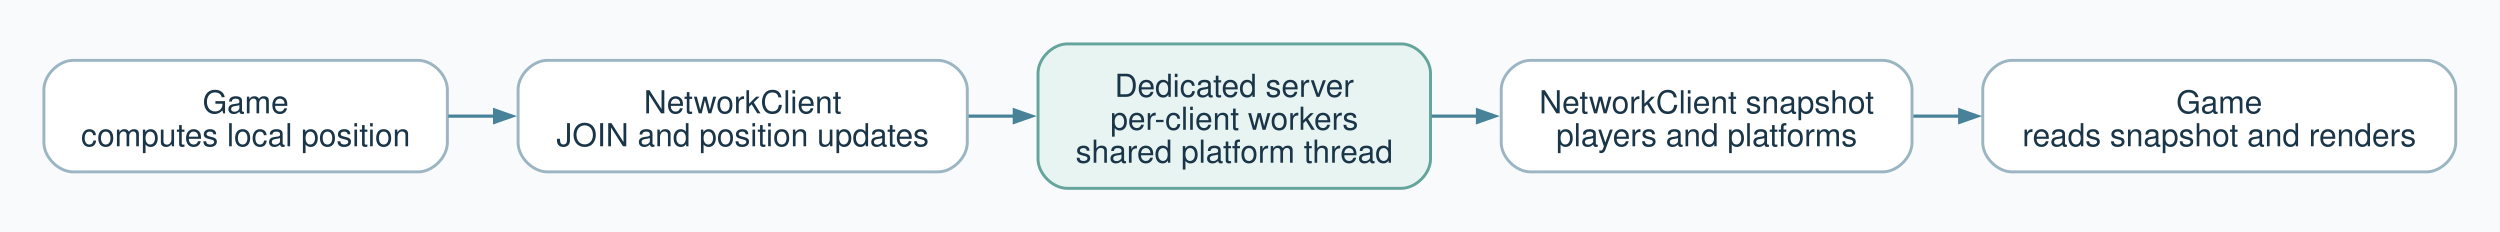
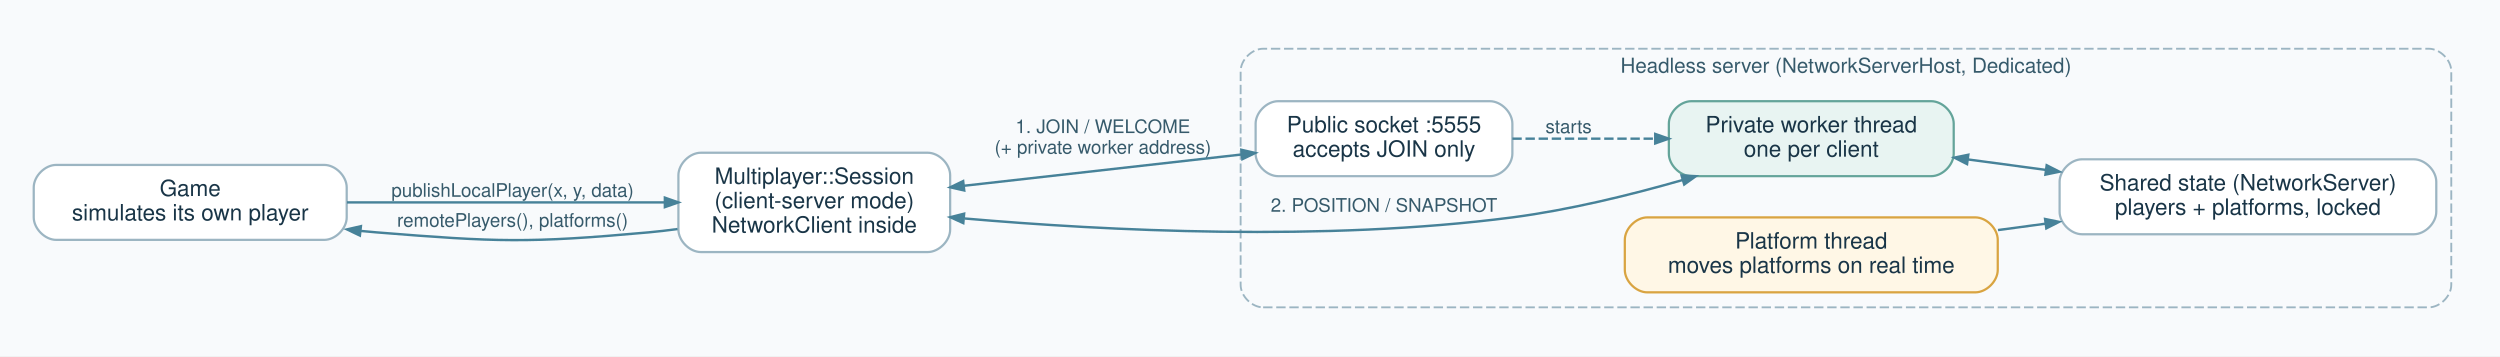
- <svg xmlns="http://www.w3.org/2000/svg" width="1025pt" height="95pt" viewBox="0.00 0.00 1025.00 95.00">
-   <g id="graph0" class="graph" transform="scale(1 1) rotate(0) translate(18 77.22)">
-     <polygon fill="#f8fafc" stroke="none" points="-18,18 -18,-77.22 1006.85,-77.22 1006.85,18 -18,18" />
+ <svg xmlns="http://www.w3.org/2000/svg" width="1334pt" height="190pt" viewBox="0.00 0.00 1334.00 190.00">
+   <g id="graph0" class="graph" transform="scale(1 1) rotate(0) translate(18 172)">
+     <polygon fill="#f8fafc" stroke="transparent" points="-18,18 -18,-172 1316,-172 1316,18 -18,18" />
+     <g id="clust1" class="cluster">
+       <path fill="#f8fafc" stroke="#9cb5c2" stroke-dasharray="5,2" d="M656,-8C656,-8 1278,-8 1278,-8 1284,-8 1290,-14 1290,-20 1290,-20 1290,-134 1290,-134 1290,-140 1284,-146 1278,-146 1278,-146 656,-146 656,-146 650,-146 644,-140 644,-134 644,-134 644,-20 644,-20 644,-14 650,-8 656,-8" />
+       <text text-anchor="middle" x="967" y="-133.2" font-family="Helvetica,sans-Serif" font-size="11.00" fill="#365a6b">Headless server (NetworkServerHost, Dedicated)</text>
+     </g>
    <g id="node1" class="node">
-       <path fill="#ffffff" stroke="#9cb5c2" stroke-width="1.2" d="M153.42,-52.47C153.42,-52.47 12,-52.47 12,-52.47 6,-52.47 0,-46.47 0,-40.47 0,-40.47 0,-18.75 0,-18.75 0,-12.75 6,-6.75 12,-6.75 12,-6.75 153.42,-6.75 153.42,-6.75 159.42,-6.75 165.42,-12.75 165.42,-18.75 165.42,-18.75 165.42,-40.47 165.42,-40.47 165.42,-46.47 159.42,-52.47 153.42,-52.47" />
-       <text xml:space="preserve" text-anchor="middle" x="82.71" y="-30.76" font-family="Helvetica,sans-Serif" font-size="13.00" fill="#193547">Game</text>
-       <text xml:space="preserve" text-anchor="middle" x="82.71" y="-17.26" font-family="Helvetica,sans-Serif" font-size="13.00" fill="#193547">computes local position</text>
+       <path fill="#ffffff" stroke="#9cb5c2" stroke-width="1.2" d="M155,-84C155,-84 12,-84 12,-84 6,-84 0,-78 0,-72 0,-72 0,-56 0,-56 0,-50 6,-44 12,-44 12,-44 155,-44 155,-44 161,-44 167,-50 167,-56 167,-56 167,-72 167,-72 167,-78 161,-84 155,-84" />
+       <text text-anchor="middle" x="83.5" y="-67.4" font-family="Helvetica,sans-Serif" font-size="12.00" fill="#193547">Game</text>
+       <text text-anchor="middle" x="83.5" y="-54.4" font-family="Helvetica,sans-Serif" font-size="12.00" fill="#193547">simulates its own player</text>
    </g>
    <g id="node2" class="node">
-       <path fill="#ffffff" stroke="#9cb5c2" stroke-width="1.2" d="M366.59,-52.47C366.59,-52.47 206.42,-52.47 206.42,-52.47 200.42,-52.47 194.42,-46.47 194.42,-40.47 194.42,-40.47 194.42,-18.75 194.42,-18.75 194.42,-12.75 200.42,-6.75 206.42,-6.75 206.42,-6.75 366.59,-6.75 366.59,-6.75 372.59,-6.75 378.59,-12.75 378.59,-18.75 378.59,-18.75 378.59,-40.47 378.59,-40.47 378.59,-46.47 372.59,-52.47 366.59,-52.47" />
-       <text xml:space="preserve" text-anchor="middle" x="286.5" y="-30.76" font-family="Helvetica,sans-Serif" font-size="13.00" fill="#193547">NetworkClient</text>
-       <text xml:space="preserve" text-anchor="middle" x="286.5" y="-17.26" font-family="Helvetica,sans-Serif" font-size="13.00" fill="#193547">JOIN and position updates</text>
+       <path fill="#ffffff" stroke="#9cb5c2" stroke-width="1.2" d="M477,-90.5C477,-90.5 356,-90.5 356,-90.5 350,-90.5 344,-84.5 344,-78.5 344,-78.5 344,-49.5 344,-49.5 344,-43.5 350,-37.5 356,-37.5 356,-37.5 477,-37.5 477,-37.5 483,-37.5 489,-43.5 489,-49.5 489,-49.5 489,-78.5 489,-78.5 489,-84.5 483,-90.5 477,-90.5" />
+       <text text-anchor="middle" x="416.5" y="-73.9" font-family="Helvetica,sans-Serif" font-size="12.00" fill="#193547">Multiplayer::Session</text>
+       <text text-anchor="middle" x="416.5" y="-60.9" font-family="Helvetica,sans-Serif" font-size="12.00" fill="#193547">(client-server mode)</text>
+       <text text-anchor="middle" x="416.5" y="-47.9" font-family="Helvetica,sans-Serif" font-size="12.00" fill="#193547">NetworkClient inside</text>
    </g>
    <g id="edge1" class="edge">
-       <path fill="none" stroke="#478299" stroke-width="1.3" d="M165.79,-29.61C172.16,-29.61 178.64,-29.61 185.12,-29.61" />
-       <polygon fill="#478299" stroke="#478299" stroke-width="1.3" points="184.78,-32.13 191.98,-29.61 184.78,-27.09 184.78,-32.13" />
+       <path fill="none" stroke="#478299" stroke-width="1.3" d="M167.17,-64C219,-64 285.44,-64 336.55,-64" />
+       <polygon fill="#478299" stroke="#478299" stroke-width="1.3" points="336.78,-66.52 343.98,-64 336.78,-61.48 336.78,-66.52" />
+       <text text-anchor="middle" x="255.5" y="-67" font-family="Helvetica,sans-Serif" font-size="10.00" fill="#365a6b">publishLocalPlayer(x, y, data)</text>
+     </g>
+     <g id="edge7" class="edge">
+       <path fill="none" stroke="#478299" stroke-width="1.3" d="M343.54,-49.78C338.3,-49.07 333.08,-48.46 328,-48 263.82,-42.18 247.24,-42.82 183,-48 180.25,-48.22 177.46,-48.48 174.64,-48.76" />
+       <polygon fill="#478299" stroke="#478299" stroke-width="1.3" points="174.03,-46.3 167.15,-49.59 174.58,-51.31 174.03,-46.3" />
+       <text text-anchor="middle" x="255.5" y="-51" font-family="Helvetica,sans-Serif" font-size="10.00" fill="#365a6b">remotePlayers(), platforms()</text>
    </g>
    <g id="node3" class="node">
-       <path fill="#e8f4f2" stroke="#64a49a" stroke-width="1.2" d="M556.51,-59.22C556.51,-59.22 419.59,-59.22 419.59,-59.22 413.59,-59.22 407.59,-53.22 407.59,-47.22 407.59,-47.22 407.59,-12 407.59,-12 407.59,-6 413.59,0 419.59,0 419.59,0 556.51,0 556.51,0 562.51,0 568.51,-6 568.51,-12 568.51,-12 568.51,-47.22 568.51,-47.22 568.51,-53.22 562.51,-59.22 556.51,-59.22" />
-       <text xml:space="preserve" text-anchor="middle" x="488.05" y="-37.51" font-family="Helvetica,sans-Serif" font-size="13.00" fill="#193547">Dedicated server</text>
-       <text xml:space="preserve" text-anchor="middle" x="488.05" y="-24.01" font-family="Helvetica,sans-Serif" font-size="13.00" fill="#193547">per-client workers</text>
-       <text xml:space="preserve" text-anchor="middle" x="488.05" y="-10.51" font-family="Helvetica,sans-Serif" font-size="13.00" fill="#193547">shared platform thread</text>
+       <path fill="#ffffff" stroke="#9cb5c2" stroke-width="1.2" d="M777,-118C777,-118 664,-118 664,-118 658,-118 652,-112 652,-106 652,-106 652,-90 652,-90 652,-84 658,-78 664,-78 664,-78 777,-78 777,-78 783,-78 789,-84 789,-90 789,-90 789,-106 789,-106 789,-112 783,-118 777,-118" />
+       <text text-anchor="middle" x="720.5" y="-101.4" font-family="Helvetica,sans-Serif" font-size="12.00" fill="#193547">Public socket :5555</text>
+       <text text-anchor="middle" x="720.5" y="-88.4" font-family="Helvetica,sans-Serif" font-size="12.00" fill="#193547">accepts JOIN only</text>
    </g>
    <g id="edge2" class="edge">
-       <path fill="none" stroke="#478299" stroke-width="1.3" d="M379.1,-29.61C385.37,-29.61 391.67,-29.61 397.92,-29.61" />
-       <polygon fill="#478299" stroke="#478299" stroke-width="1.3" points="397.86,-32.13 405.06,-29.61 397.86,-27.09 397.86,-32.13" />
+       <path fill="none" stroke="#478299" stroke-width="1.3" d="M496.4,-72.88C542.11,-78.03 599.35,-84.47 644.4,-89.55" />
+       <polygon fill="#478299" stroke="#478299" stroke-width="1.3" points="496.51,-70.36 489.07,-72.06 495.94,-75.37 496.51,-70.36" />
+       <polygon fill="#478299" stroke="#478299" stroke-width="1.3" points="644.38,-92.08 651.81,-90.38 644.94,-87.07 644.38,-92.08" />
+       <text text-anchor="middle" x="570.5" y="-101" font-family="Helvetica,sans-Serif" font-size="10.00" fill="#365a6b">1. JOIN / WELCOME</text>
+       <text text-anchor="middle" x="570.5" y="-90" font-family="Helvetica,sans-Serif" font-size="10.00" fill="#365a6b">(+ private worker address)</text>
    </g>
    <g id="node4" class="node">
-       <path fill="#ffffff" stroke="#9cb5c2" stroke-width="1.2" d="M753.93,-52.47C753.93,-52.47 609.51,-52.47 609.51,-52.47 603.51,-52.47 597.51,-46.47 597.51,-40.47 597.51,-40.47 597.51,-18.75 597.51,-18.75 597.51,-12.75 603.51,-6.75 609.51,-6.75 609.51,-6.75 753.93,-6.75 753.93,-6.75 759.93,-6.75 765.93,-12.75 765.93,-18.75 765.93,-18.75 765.93,-40.47 765.93,-40.47 765.93,-46.47 759.93,-52.47 753.93,-52.47" />
-       <text xml:space="preserve" text-anchor="middle" x="681.72" y="-30.76" font-family="Helvetica,sans-Serif" font-size="13.00" fill="#193547">NetworkClient snapshot</text>
-       <text xml:space="preserve" text-anchor="middle" x="681.72" y="-17.26" font-family="Helvetica,sans-Serif" font-size="13.00" fill="#193547">players and platforms</text>
+       <path fill="#e8f4f2" stroke="#64a49a" stroke-width="1.2" d="M1012.5,-118C1012.5,-118 884.5,-118 884.5,-118 878.5,-118 872.5,-112 872.5,-106 872.5,-106 872.5,-90 872.5,-90 872.5,-84 878.5,-78 884.5,-78 884.5,-78 1012.5,-78 1012.5,-78 1018.5,-78 1024.5,-84 1024.5,-90 1024.5,-90 1024.5,-106 1024.5,-106 1024.5,-112 1018.5,-118 1012.5,-118" />
+       <text text-anchor="middle" x="948.5" y="-101.4" font-family="Helvetica,sans-Serif" font-size="12.00" fill="#193547">Private worker thread</text>
+       <text text-anchor="middle" x="948.5" y="-88.4" font-family="Helvetica,sans-Serif" font-size="12.00" fill="#193547">one per client</text>
+     </g>
+     <g id="edge4" class="edge">
+       <path fill="none" stroke="#478299" stroke-width="1.3" d="M496.69,-55.42C572.16,-48.86 688.81,-42.95 789,-56 819.32,-59.95 852.09,-67.98 879.93,-75.97" />
+       <polygon fill="#478299" stroke="#478299" stroke-width="1.3" points="496.01,-52.95 489.06,-56.1 496.46,-57.97 496.01,-52.95" />
+       <polygon fill="#478299" stroke="#478299" stroke-width="1.3" points="879.28,-78.4 886.89,-77.99 880.69,-73.56 879.28,-78.4" />
+       <text text-anchor="middle" x="720.5" y="-59" font-family="Helvetica,sans-Serif" font-size="10.00" fill="#365a6b">2. POSITION / SNAPSHOT</text>
    </g>
    <g id="edge3" class="edge">
-       <path fill="none" stroke="#478299" stroke-width="1.3" d="M568.95,-29.61C575.3,-29.61 581.76,-29.61 588.19,-29.61" />
-       <polygon fill="#478299" stroke="#478299" stroke-width="1.3" points="587.77,-32.13 594.97,-29.61 587.77,-27.09 587.77,-32.13" />
+       <path fill="none" stroke="#478299" stroke-width="1.3" stroke-dasharray="5,2" d="M789,-98C812.91,-98 840.09,-98 865.1,-98" />
+       <polygon fill="#478299" stroke="#478299" stroke-width="1.3" points="865.24,-100.52 872.44,-98 865.24,-95.48 865.24,-100.52" />
+       <text text-anchor="middle" x="819" y="-101" font-family="Helvetica,sans-Serif" font-size="10.00" fill="#365a6b">starts</text>
    </g>
    <g id="node5" class="node">
-       <path fill="#ffffff" stroke="#9cb5c2" stroke-width="1.2" d="M976.85,-52.47C976.85,-52.47 806.93,-52.47 806.93,-52.47 800.93,-52.47 794.93,-46.47 794.93,-40.47 794.93,-40.47 794.93,-18.75 794.93,-18.75 794.93,-12.75 800.93,-6.75 806.93,-6.75 806.93,-6.75 976.85,-6.75 976.85,-6.75 982.85,-6.75 988.85,-12.75 988.85,-18.75 988.85,-18.75 988.85,-40.47 988.85,-40.47 988.85,-46.47 982.85,-52.47 976.85,-52.47" />
-       <text xml:space="preserve" text-anchor="middle" x="891.89" y="-30.76" font-family="Helvetica,sans-Serif" font-size="13.00" fill="#193547">Game</text>
-       <text xml:space="preserve" text-anchor="middle" x="891.89" y="-17.26" font-family="Helvetica,sans-Serif" font-size="13.00" fill="#193547">reads snapshot and renders</text>
+       <path fill="#ffffff" stroke="#9cb5c2" stroke-width="1.2" d="M1270,-87C1270,-87 1093,-87 1093,-87 1087,-87 1081,-81 1081,-75 1081,-75 1081,-59 1081,-59 1081,-53 1087,-47 1093,-47 1093,-47 1270,-47 1270,-47 1276,-47 1282,-53 1282,-59 1282,-59 1282,-75 1282,-75 1282,-81 1276,-87 1270,-87" />
+       <text text-anchor="middle" x="1181.5" y="-70.4" font-family="Helvetica,sans-Serif" font-size="12.00" fill="#193547">Shared state (NetworkServer)</text>
+       <text text-anchor="middle" x="1181.5" y="-57.4" font-family="Helvetica,sans-Serif" font-size="12.00" fill="#193547">players + platforms, locked</text>
    </g>
-     <g id="edge4" class="edge">
-       <path fill="none" stroke="#478299" stroke-width="1.3" d="M766.49,-29.61C772.86,-29.61 779.33,-29.61 785.81,-29.61" />
-       <polygon fill="#478299" stroke="#478299" stroke-width="1.3" points="785.48,-32.13 792.68,-29.61 785.48,-27.09 785.48,-32.13" />
+     <g id="edge5" class="edge">
+       <path fill="none" stroke="#478299" stroke-width="1.3" d="M1032.03,-86.93C1045.51,-85.12 1059.65,-83.22 1073.62,-81.34" />
+       <polygon fill="#478299" stroke="#478299" stroke-width="1.3" points="1031.62,-84.44 1024.82,-87.89 1032.29,-89.43 1031.62,-84.44" />
+       <polygon fill="#478299" stroke="#478299" stroke-width="1.3" points="1074.11,-83.82 1080.91,-80.37 1073.44,-78.83 1074.11,-83.82" />
+     </g>
+     <g id="node6" class="node">
+       <path fill="#fff7e6" stroke="#d9a441" stroke-width="1.2" d="M1036,-56C1036,-56 861,-56 861,-56 855,-56 849,-50 849,-44 849,-44 849,-28 849,-28 849,-22 855,-16 861,-16 861,-16 1036,-16 1036,-16 1042,-16 1048,-22 1048,-28 1048,-28 1048,-44 1048,-44 1048,-50 1042,-56 1036,-56" />
+       <text text-anchor="middle" x="948.5" y="-39.4" font-family="Helvetica,sans-Serif" font-size="12.00" fill="#193547">Platform thread</text>
+       <text text-anchor="middle" x="948.5" y="-26.4" font-family="Helvetica,sans-Serif" font-size="12.00" fill="#193547">moves platforms on real time</text>
+     </g>
+     <g id="edge6" class="edge">
+       <path fill="none" stroke="#478299" stroke-width="1.3" d="M1048.13,-49.24C1056.48,-50.36 1064.95,-51.49 1073.35,-52.62" />
+       <polygon fill="#478299" stroke="#478299" stroke-width="1.3" points="1073.25,-55.15 1080.72,-53.61 1073.92,-50.15 1073.25,-55.15" />
    </g>
  </g>
</svg>
